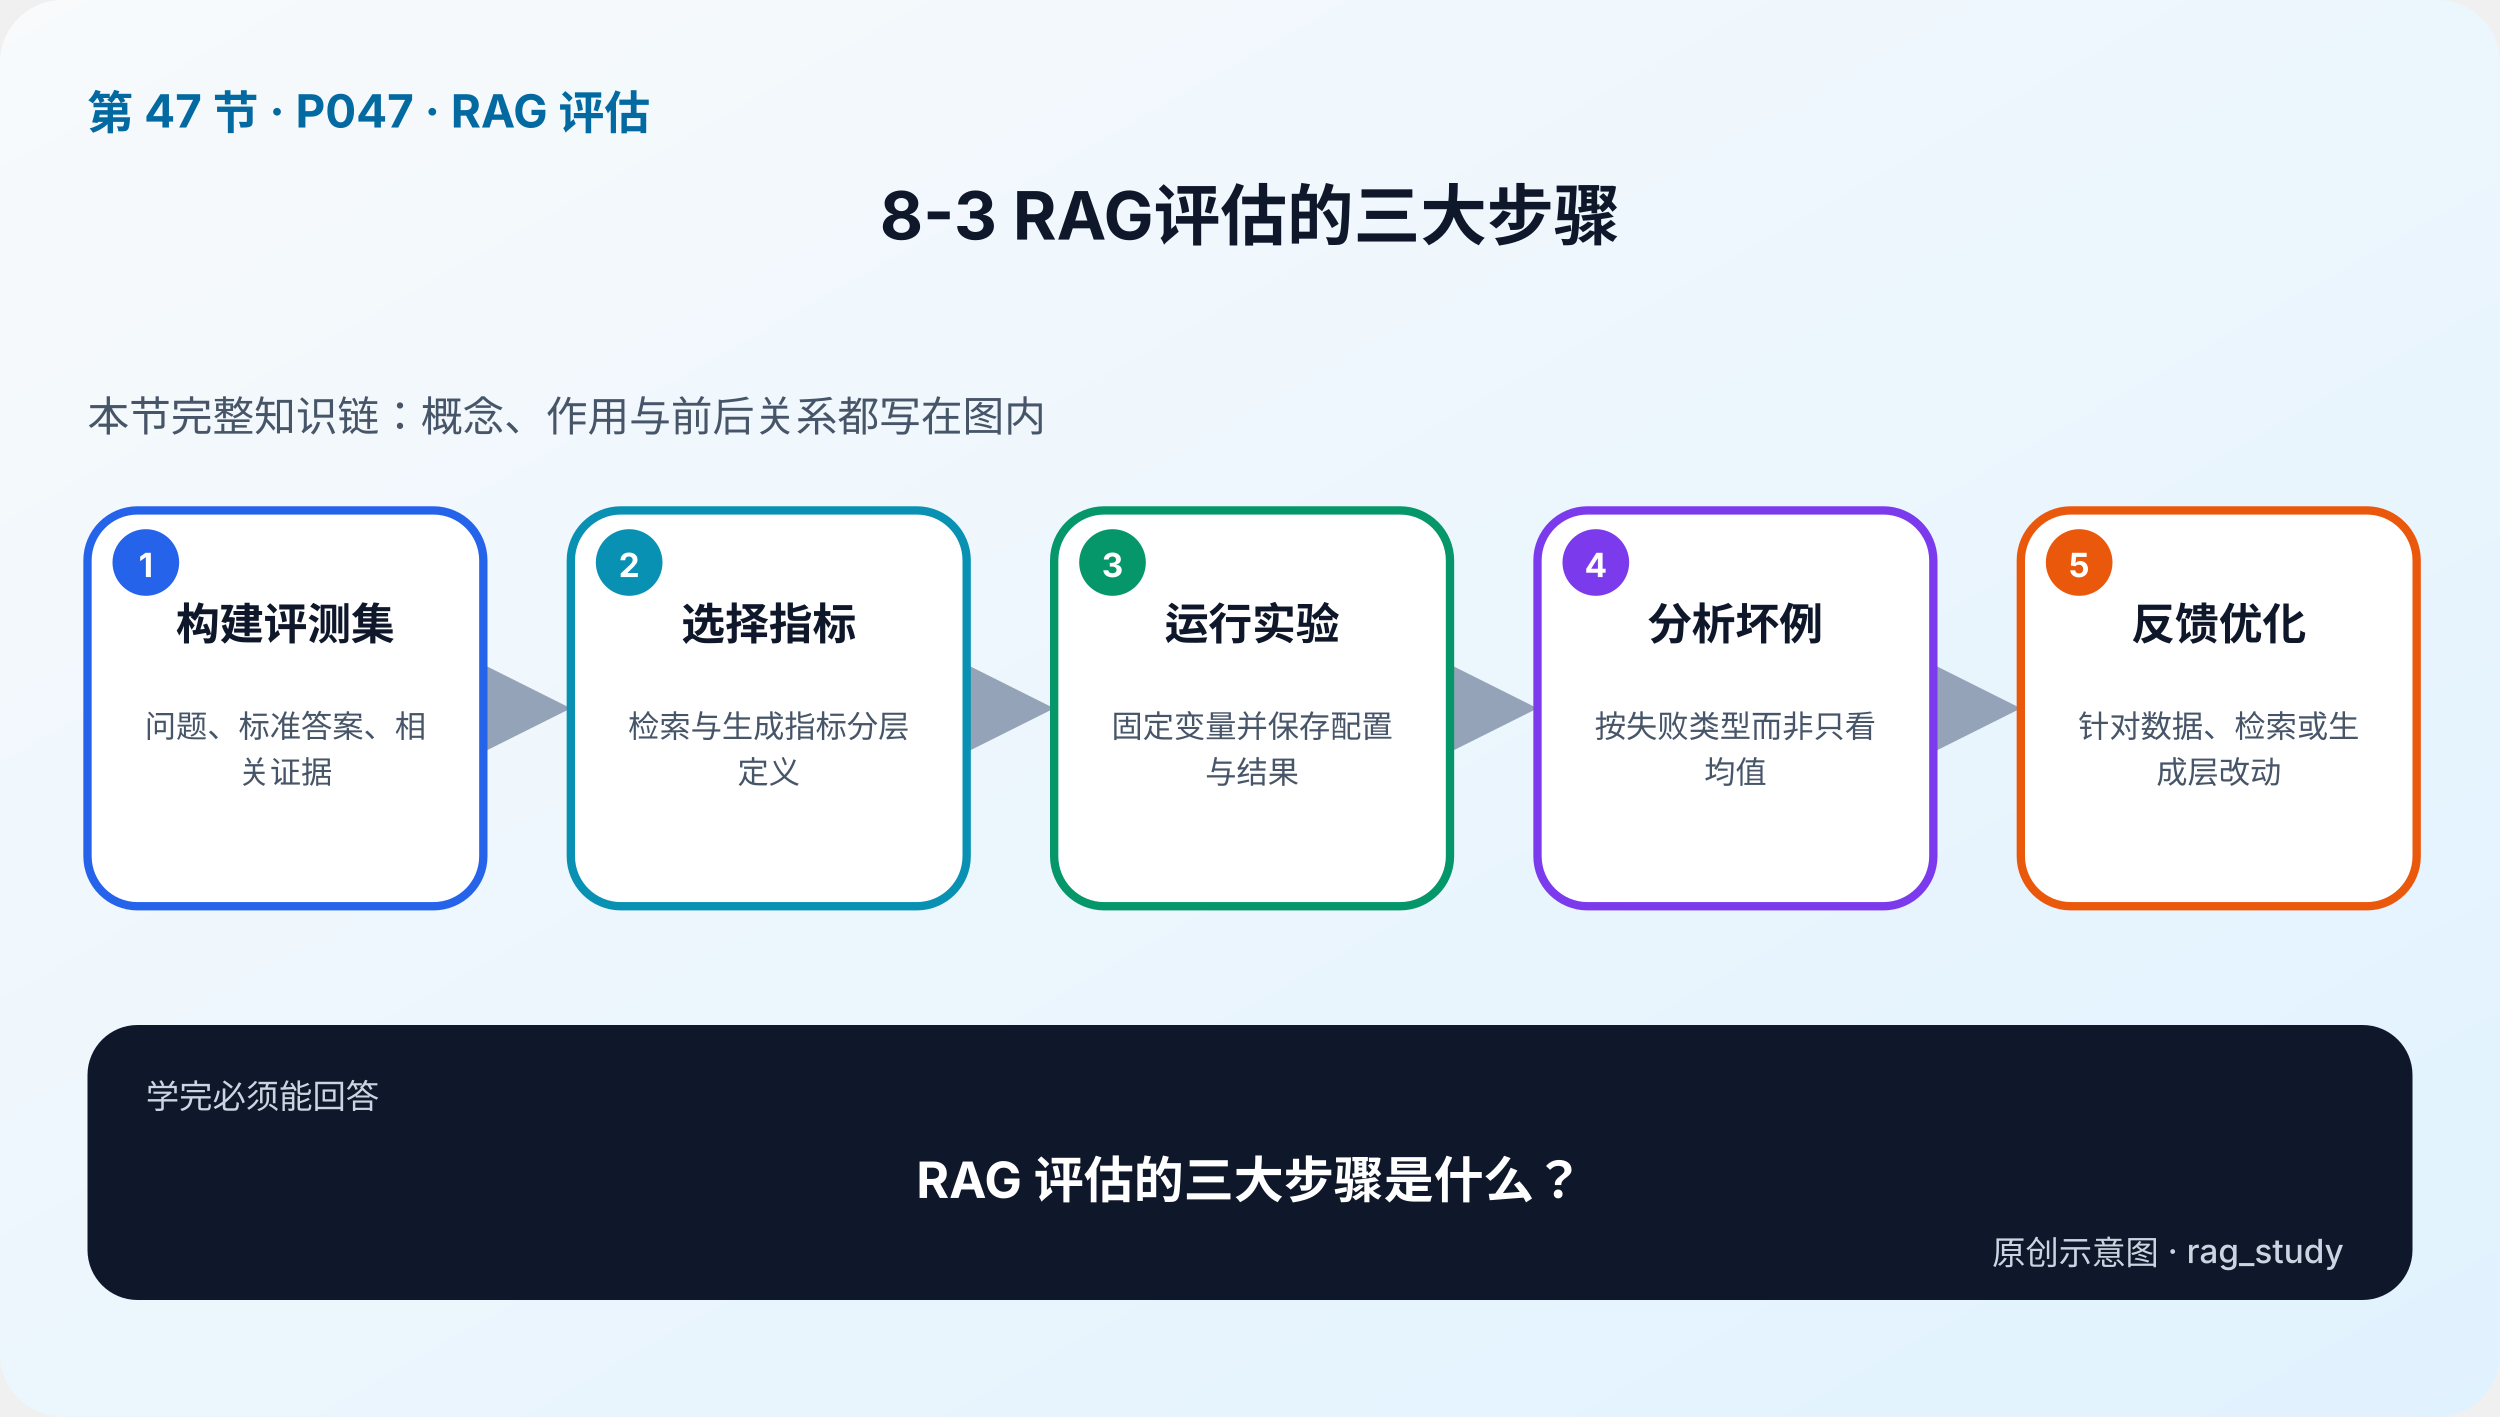
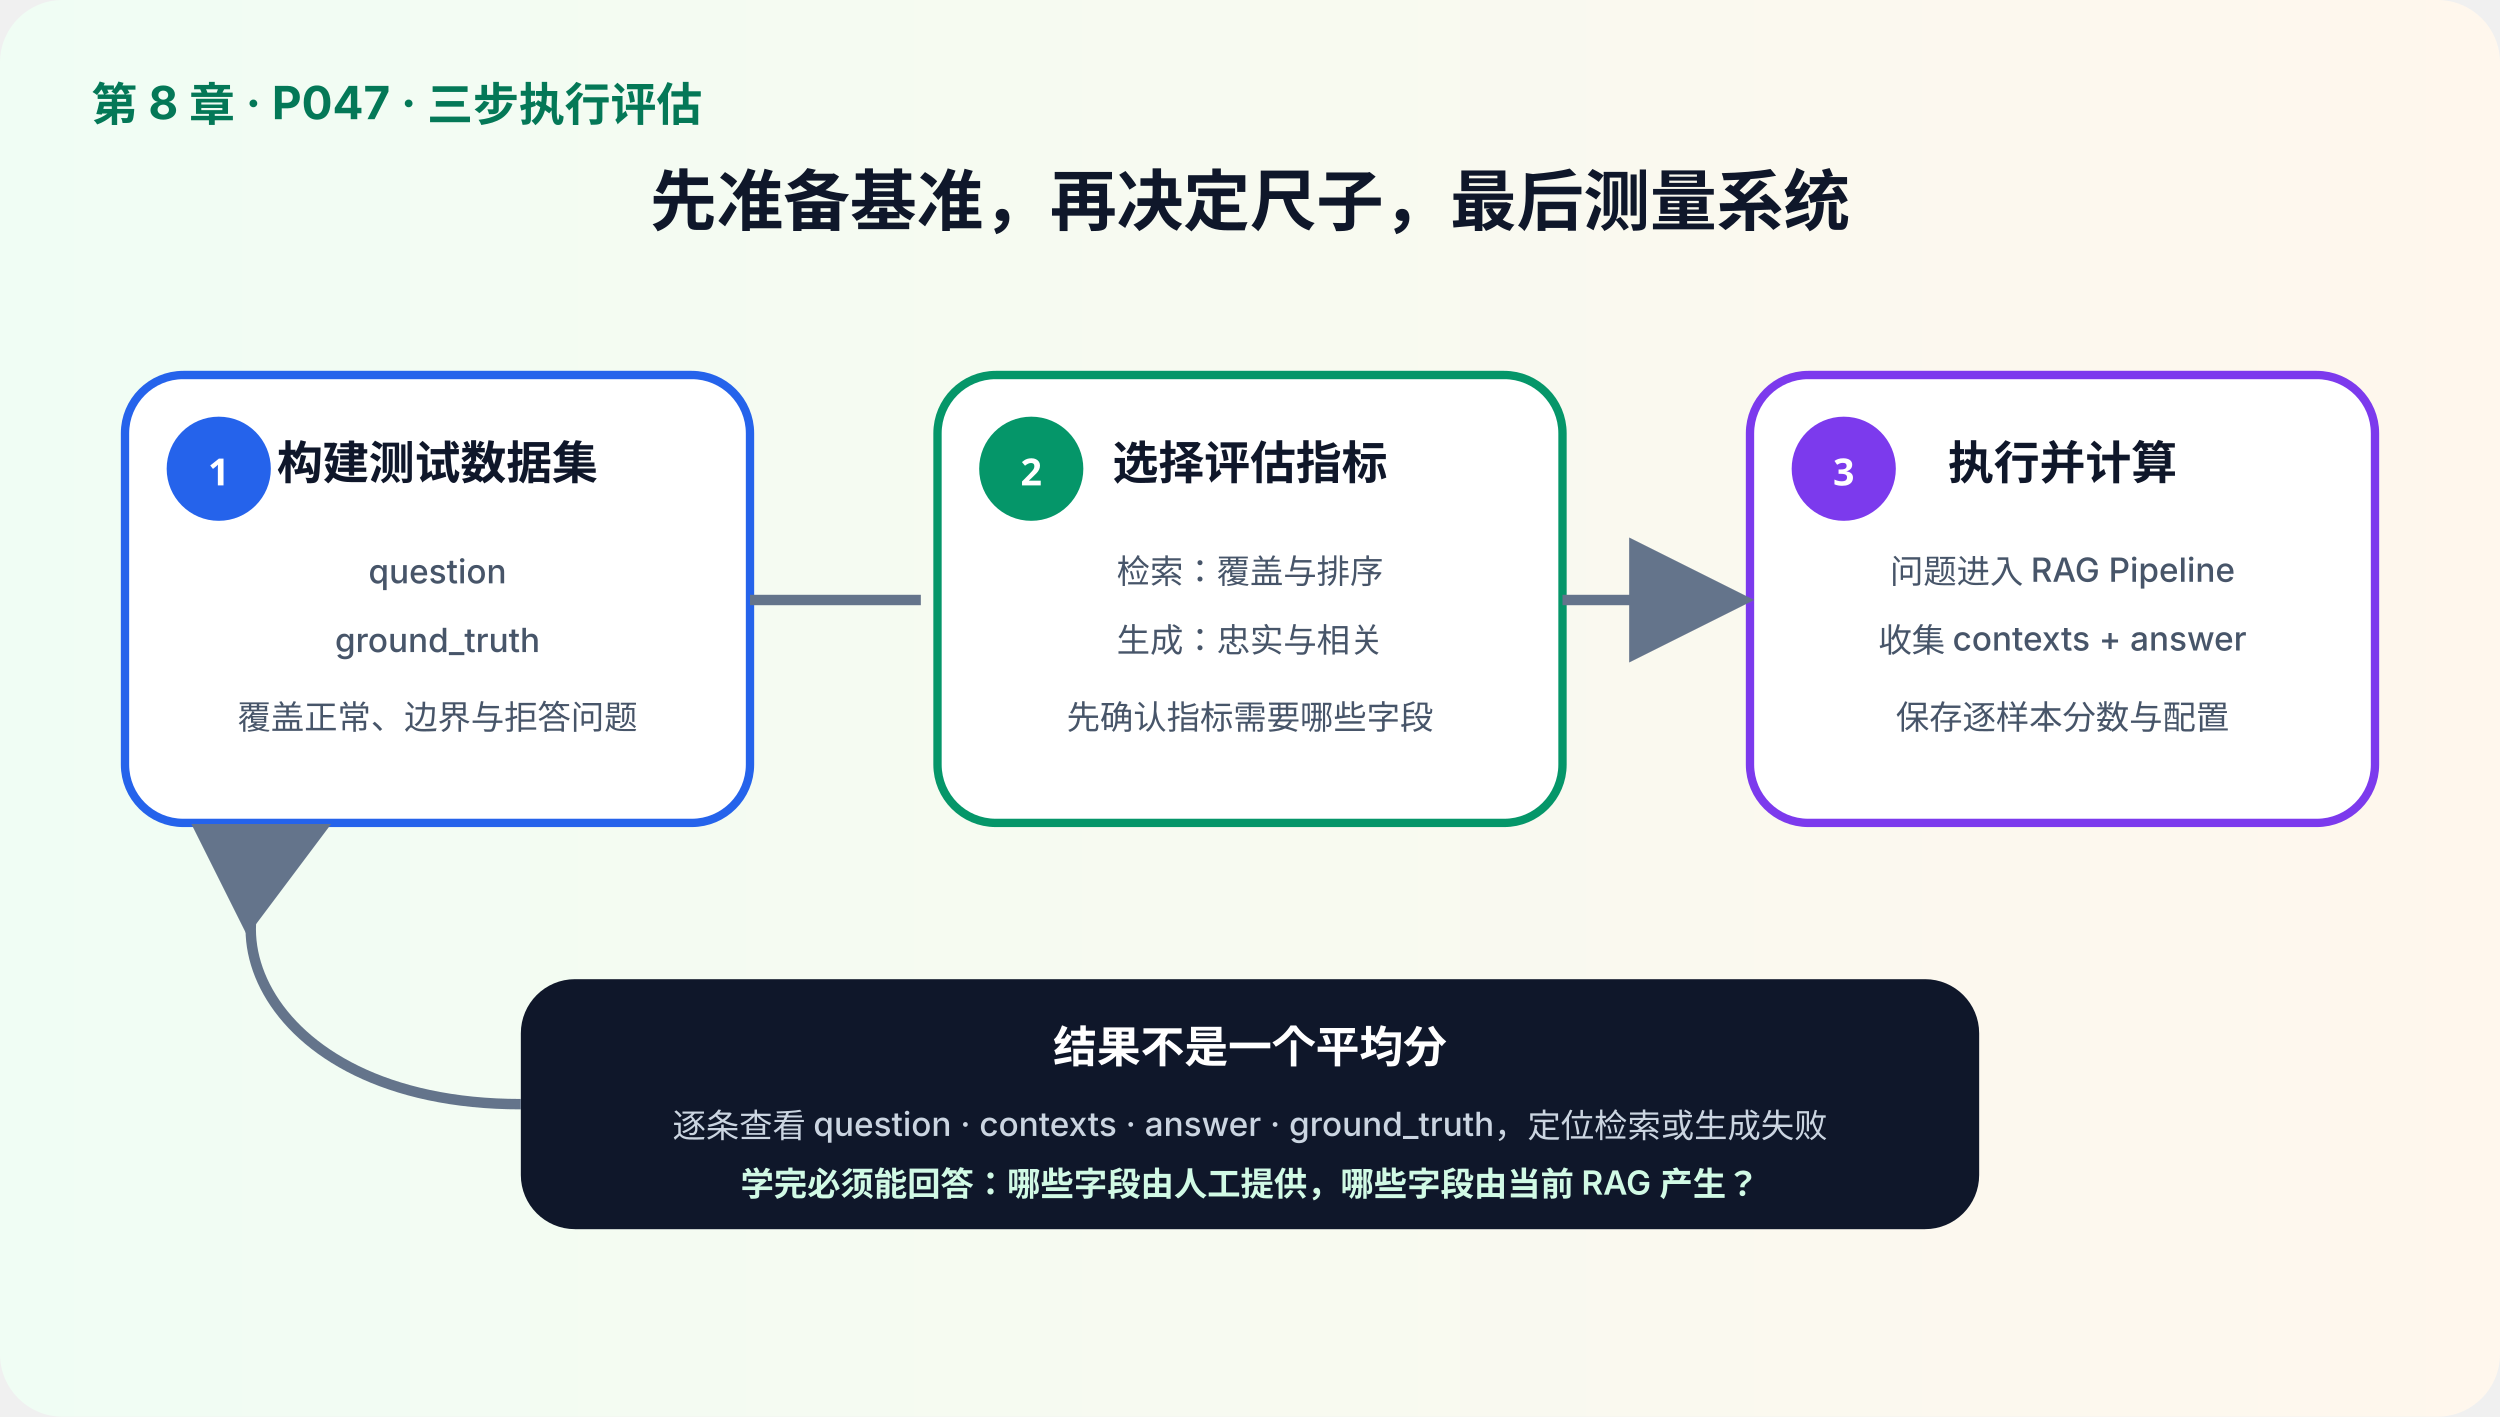
<svg xmlns="http://www.w3.org/2000/svg" role="img" width="1200" height="680" viewBox="0 0 1200 680">
  <defs>
-     <linearGradient id="bg" x1="0" x2="1" y1="0" y2="1">
-       <stop offset="0" stop-color="#f8fafc" />
-       <stop offset="1" stop-color="#e0f2fe" />
+     <linearGradient id="b47" x1="0" x2="1">
+       <stop stop-color="#f0fdf4" />
+       <stop offset="1" stop-color="#fff7ed" />
    </linearGradient>
-     <marker id="arrow" markerWidth="12" markerHeight="12" refX="10" refY="6" orient="auto">
-       <path d="M0,0 L12,6 L0,12 z" fill="#94a3b8" />
+     <marker id="a47" markerWidth="12" markerHeight="12" refX="10" refY="6" orient="auto">
+       <path d="M0 0 12 6 0 12Z" fill="#64748b" />
    </marker>
-     <style>
-       .chapter { font: 700 22px -apple-system,BlinkMacSystemFont,"Segoe UI","PingFang SC",sans-serif; fill:#0369a1; }
-       .title { font: 700 32px -apple-system,BlinkMacSystemFont,"Segoe UI","PingFang SC",sans-serif; fill:#0f172a; }
-       .number { font: 700 16px -apple-system,BlinkMacSystemFont,"Segoe UI","PingFang SC",sans-serif; fill:white; }
-       .node { font: 700 21px -apple-system,BlinkMacSystemFont,"Segoe UI","PingFang SC",sans-serif; fill:#0f172a; }
-       .detail { font: 500 15px -apple-system,BlinkMacSystemFont,"Segoe UI","PingFang SC",sans-serif; fill:#475569; }
-       .hint { font: 500 20px -apple-system,BlinkMacSystemFont,"Segoe UI","PingFang SC",sans-serif; fill:#475569; }
-       .question { font: 700 24px -apple-system,BlinkMacSystemFont,"Segoe UI","PingFang SC",sans-serif; fill:white; }
-       .brand { font: 500 16px -apple-system,BlinkMacSystemFont,"Segoe UI","PingFang SC",sans-serif; fill:#cbd5e1; }
-     </style>
+     <style>.h{font:700 22px -apple-system,BlinkMacSystemFont,"PingFang SC",sans-serif;fill:#047857}.t{font:700 32px -apple-system,BlinkMacSystemFont,"PingFang SC",sans-serif;fill:#0f172a}.n{font:700 22px -apple-system,BlinkMacSystemFont,"PingFang SC",sans-serif;fill:#0f172a}.d{font:500 16px -apple-system,BlinkMacSystemFont,"PingFang SC",sans-serif;fill:#475569}.p{stroke:#64748b;stroke-width:5;fill:none;marker-end:url(#a47)}</style>
  </defs>
-   <rect width="1200" height="680" rx="30" fill="url(#bg)" />
-   <text x="42" y="62" class="chapter">第 47 节 · P047 · RAG 评估</text>
-   <text x="600" y="115" text-anchor="middle" class="title">8-3 RAG评估的三大步骤</text>
-   <text x="42" y="207" class="hint">本节完整知识链：概念、作用与前后关系都写在图内</text>
-   <path d="M 236 340 L 266 340" stroke="#94a3b8" stroke-width="4" marker-end="url(#arrow)" />
-   <path d="M 468 340 L 498 340" stroke="#94a3b8" stroke-width="4" marker-end="url(#arrow)" />
-   <path d="M 700 340 L 730 340" stroke="#94a3b8" stroke-width="4" marker-end="url(#arrow)" />
-   <path d="M 932 340 L 962 340" stroke="#94a3b8" stroke-width="4" marker-end="url(#arrow)" />
-   <rect x="42" y="245" width="190" height="190" rx="24" fill="white" stroke="#2563eb" stroke-width="4" />
-   <circle cx="70" cy="270" r="16" fill="#2563eb" />
-   <text x="70" y="277" text-anchor="middle" class="number">1</text>
-   <text x="137" y="307" text-anchor="middle" class="node">构建评测集</text>
-   <text x="137" y="354" text-anchor="middle" class="detail">问题、标准答案、相</text>
-   <text x="137" y="376" text-anchor="middle" class="detail">关证据</text>
-   <rect x="274" y="245" width="190" height="190" rx="24" fill="white" stroke="#0891b2" stroke-width="4" />
-   <circle cx="302" cy="270" r="16" fill="#0891b2" />
-   <text x="302" y="277" text-anchor="middle" class="number">2</text>
-   <text x="369" y="307" text-anchor="middle" class="node">选择指标</text>
-   <text x="369" y="354" text-anchor="middle" class="detail">检索与生成指标分层</text>
-   <text x="369" y="376" text-anchor="middle" class="detail">定义</text>
-   <rect x="506" y="245" width="190" height="190" rx="24" fill="white" stroke="#059669" stroke-width="4" />
-   <circle cx="534" cy="270" r="16" fill="#059669" />
-   <text x="534" y="277" text-anchor="middle" class="number">3</text>
-   <text x="601" y="307" text-anchor="middle" class="node">运行实验</text>
-   <text x="601" y="354" text-anchor="middle" class="detail">固定变量并保存配置</text>
-   <text x="601" y="376" text-anchor="middle" class="detail">与结果</text>
-   <rect x="738" y="245" width="190" height="190" rx="24" fill="white" stroke="#7c3aed" stroke-width="4" />
-   <circle cx="766" cy="270" r="16" fill="#7c3aed" />
-   <text x="766" y="277" text-anchor="middle" class="number">4</text>
-   <text x="833" y="307" text-anchor="middle" class="node">分析坏例</text>
-   <text x="833" y="354" text-anchor="middle" class="detail">按失败类型而非只看</text>
-   <text x="833" y="376" text-anchor="middle" class="detail">均值</text>
-   <rect x="970" y="245" width="190" height="190" rx="24" fill="white" stroke="#ea580c" stroke-width="4" />
-   <circle cx="998" cy="270" r="16" fill="#ea580c" />
-   <text x="998" y="277" text-anchor="middle" class="number">5</text>
-   <text x="1065" y="307" text-anchor="middle" class="node">反馈优化</text>
-   <text x="1065" y="354" text-anchor="middle" class="detail">针对数据、检索或生</text>
-   <text x="1065" y="376" text-anchor="middle" class="detail">成层改动</text>
-   <rect x="42" y="492" width="1116" height="132" rx="24" fill="#0f172a" />
-   <text x="70" y="532" class="brand">学完必须能回答</text>
-   <text x="600" y="575" text-anchor="middle" class="question">RAG 评估的三大步骤是什么？</text>
-   <text x="1125" y="607" text-anchor="end" class="brand">原创示意图 · rag_study</text>
+   <rect width="1200" height="680" rx="30" fill="url(#b47)" />
+   <text x="44" y="58" class="h">第 8 章 · P047 · 三步执行评估</text>
+   <text x="600" y="108" text-anchor="middle" class="t">先准备基准，再决定尺子，最后测量系统</text>
+   <rect x="60" y="180" width="300" height="215" rx="28" fill="white" stroke="#2563eb" stroke-width="4" />
+   <circle cx="105" cy="225" r="25" fill="#2563eb" />
+   <text x="105" y="233" text-anchor="middle" style="font:700 18px sans-serif;fill:white">1</text>
+   <text x="210" y="230" text-anchor="middle" class="n">构建测试数据集</text>
+   <text x="210" y="280" text-anchor="middle" class="d">question</text>
+   <text x="210" y="313" text-anchor="middle" class="d">ground_truth</text>
+   <text x="210" y="350" text-anchor="middle" class="d">覆盖正常、边界与拒答问题</text>
+   <rect x="450" y="180" width="300" height="215" rx="28" fill="white" stroke="#059669" stroke-width="4" />
+   <circle cx="495" cy="225" r="25" fill="#059669" />
+   <text x="495" y="233" text-anchor="middle" style="font:700 18px sans-serif;fill:white">2</text>
+   <text x="600" y="230" text-anchor="middle" class="n">选择评估指标</text>
+   <text x="600" y="280" text-anchor="middle" class="d">检索：覆盖与排序</text>
+   <text x="600" y="313" text-anchor="middle" class="d">生成：忠实与相关</text>
+   <text x="600" y="350" text-anchor="middle" class="d">先确认指标需要哪些字段</text>
+   <rect x="840" y="180" width="300" height="215" rx="28" fill="white" stroke="#7c3aed" stroke-width="4" />
+   <circle cx="885" cy="225" r="25" fill="#7c3aed" />
+   <text x="885" y="233" text-anchor="middle" style="font:700 18px sans-serif;fill:white">3</text>
+   <text x="990" y="230" text-anchor="middle" class="n">执行并计算</text>
+   <text x="990" y="280" text-anchor="middle" class="d">问题进入 RAG Pipeline</text>
+   <text x="990" y="313" text-anchor="middle" class="d">收集 contexts + answer</text>
+   <text x="990" y="350" text-anchor="middle" class="d">保存逐样本分数与配置</text>
+   <path d="M360 288H442M750 288H832" class="p" />
+   <rect x="250" y="470" width="700" height="120" rx="26" fill="#0f172a" />
+   <text x="600" y="510" text-anchor="middle" style="font:700 21px -apple-system,BlinkMacSystemFont,'PingFang SC';fill:white">结果不是一个平均分</text>
+   <text x="600" y="546" text-anchor="middle" style="font:500 16px -apple-system,BlinkMacSystemFont,'PingFang SC';fill:#cbd5e1">逐条查看 question · contexts · answer · ground_truth，定位检索或生成失败</text>
+   <text x="600" y="574" text-anchor="middle" style="font:600 16px -apple-system,BlinkMacSystemFont,'PingFang SC';fill:#d1fae5">学完必须能回答：哪些字段由人工提供，哪些字段由当前 RAG 产生？</text>
+   <path d="M250 530C120 530 90 430 150 400" class="p" />
</svg>
